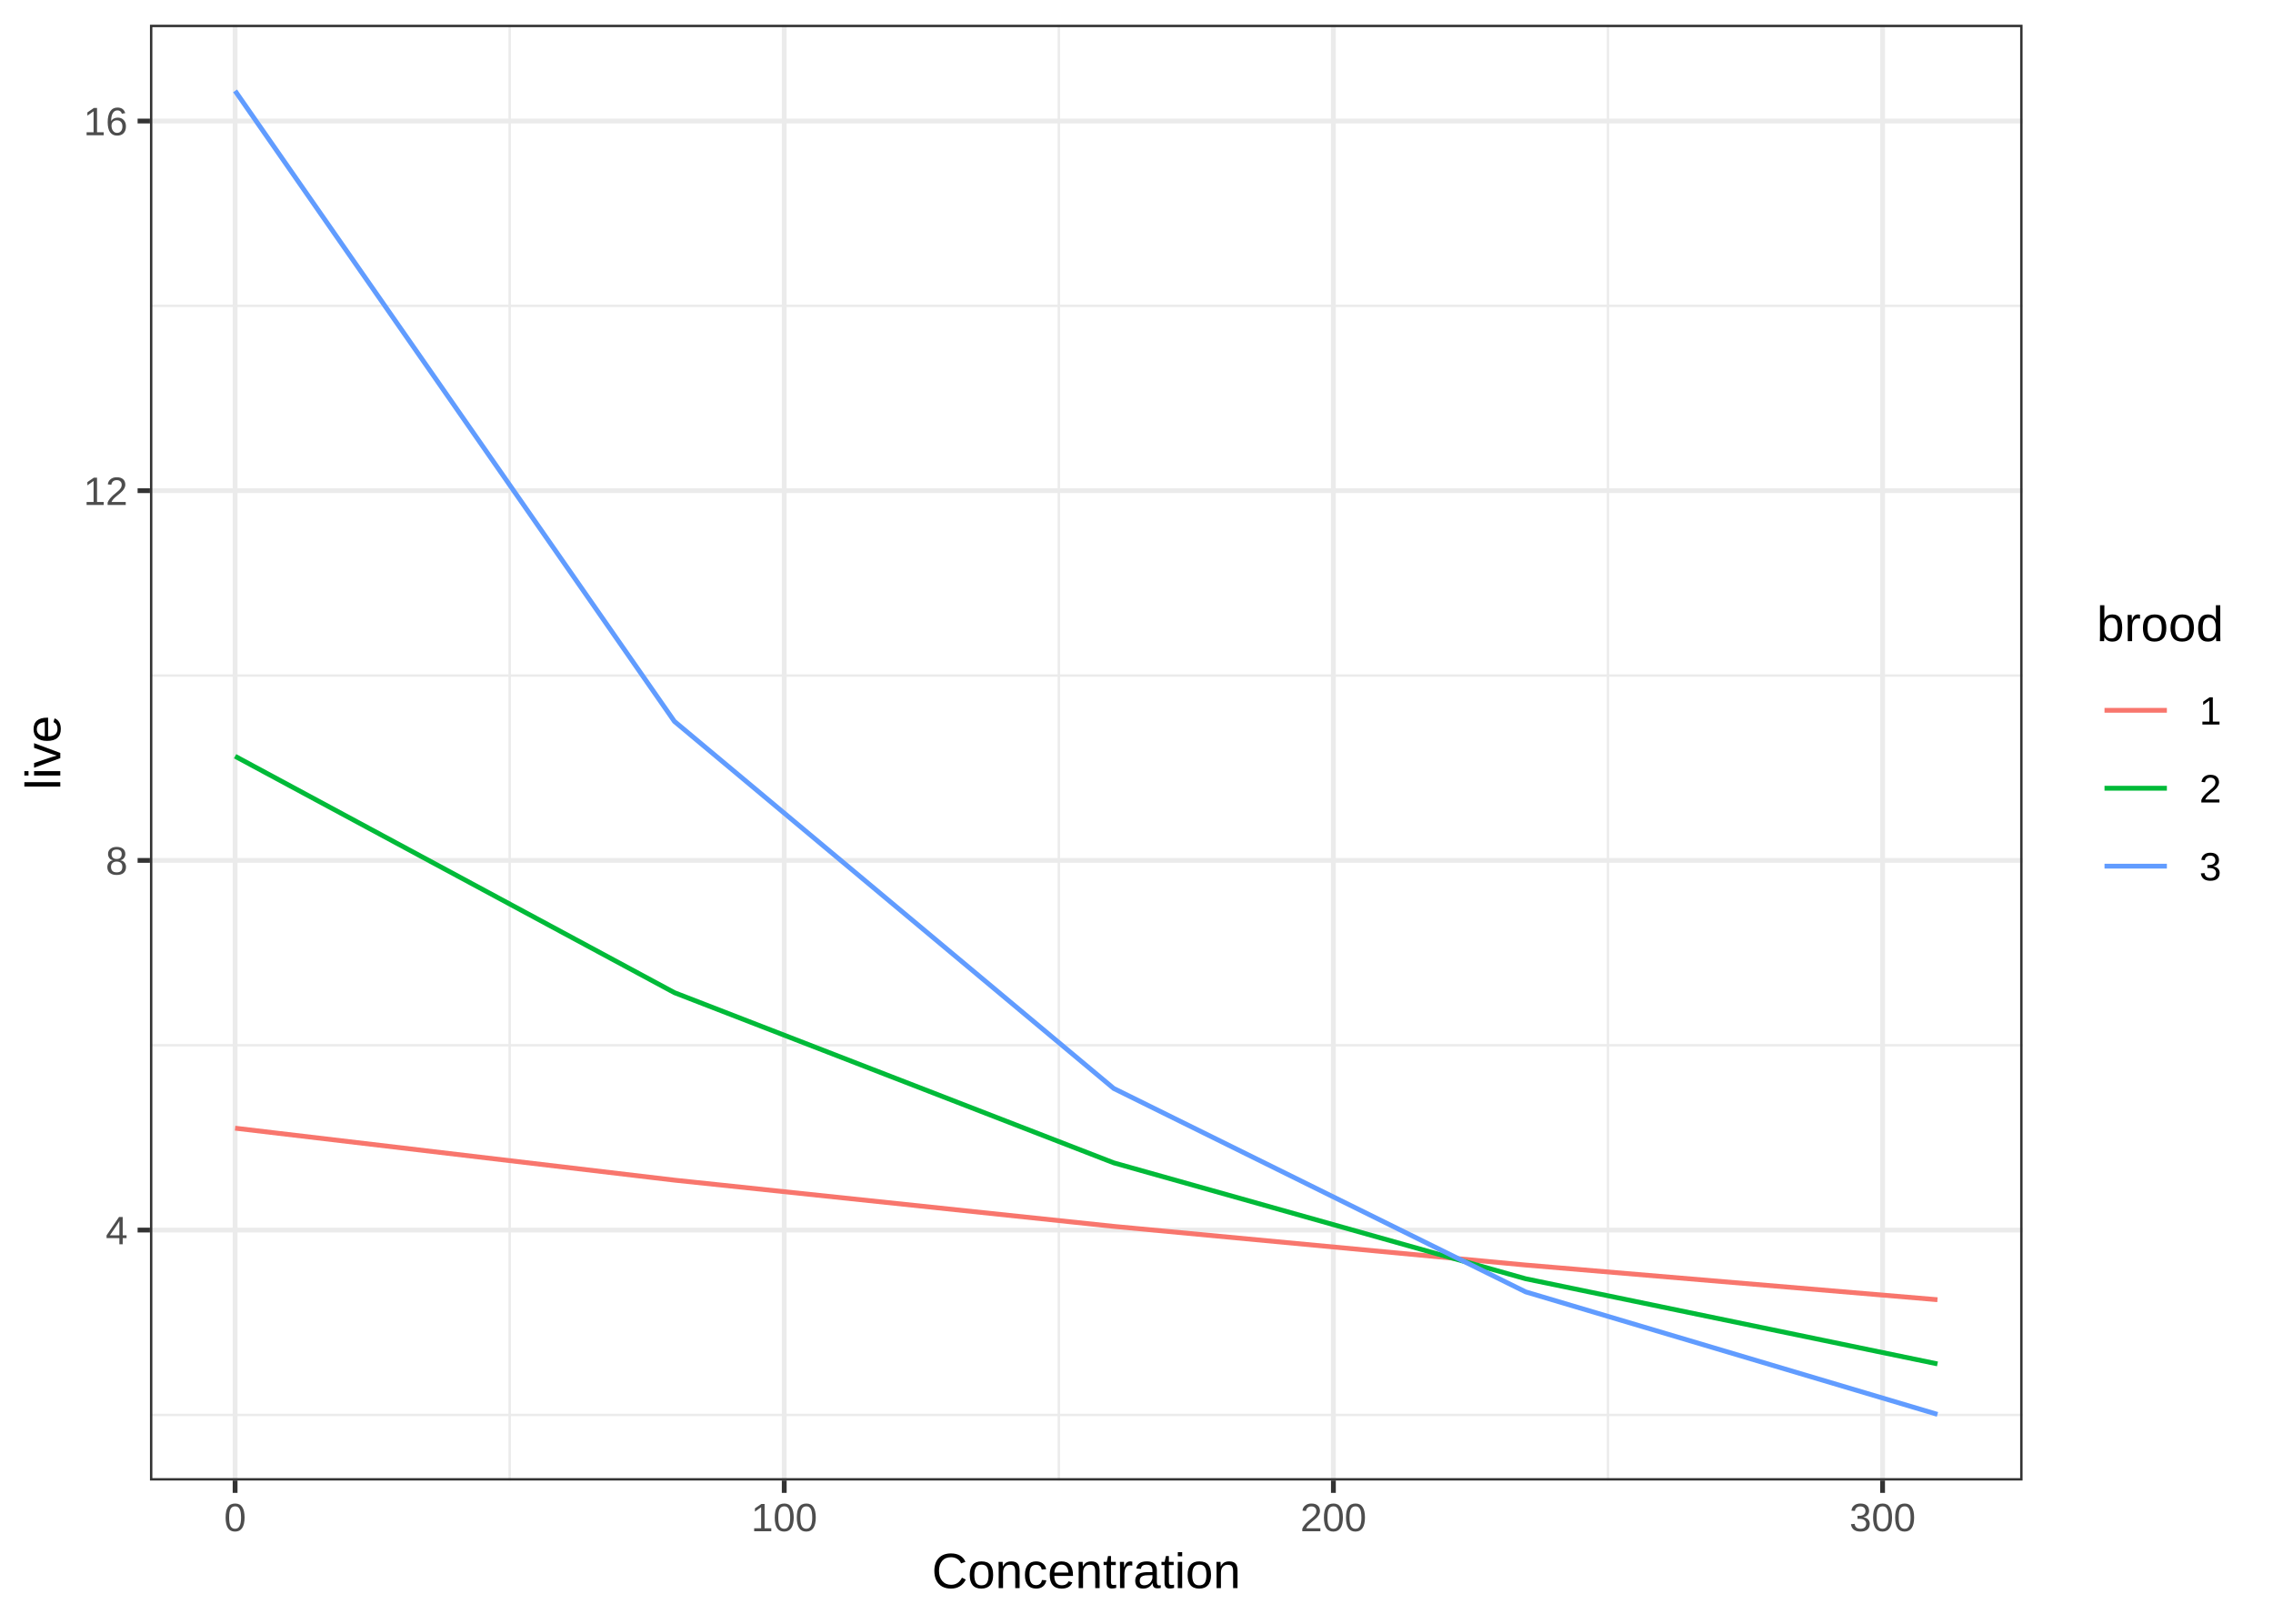
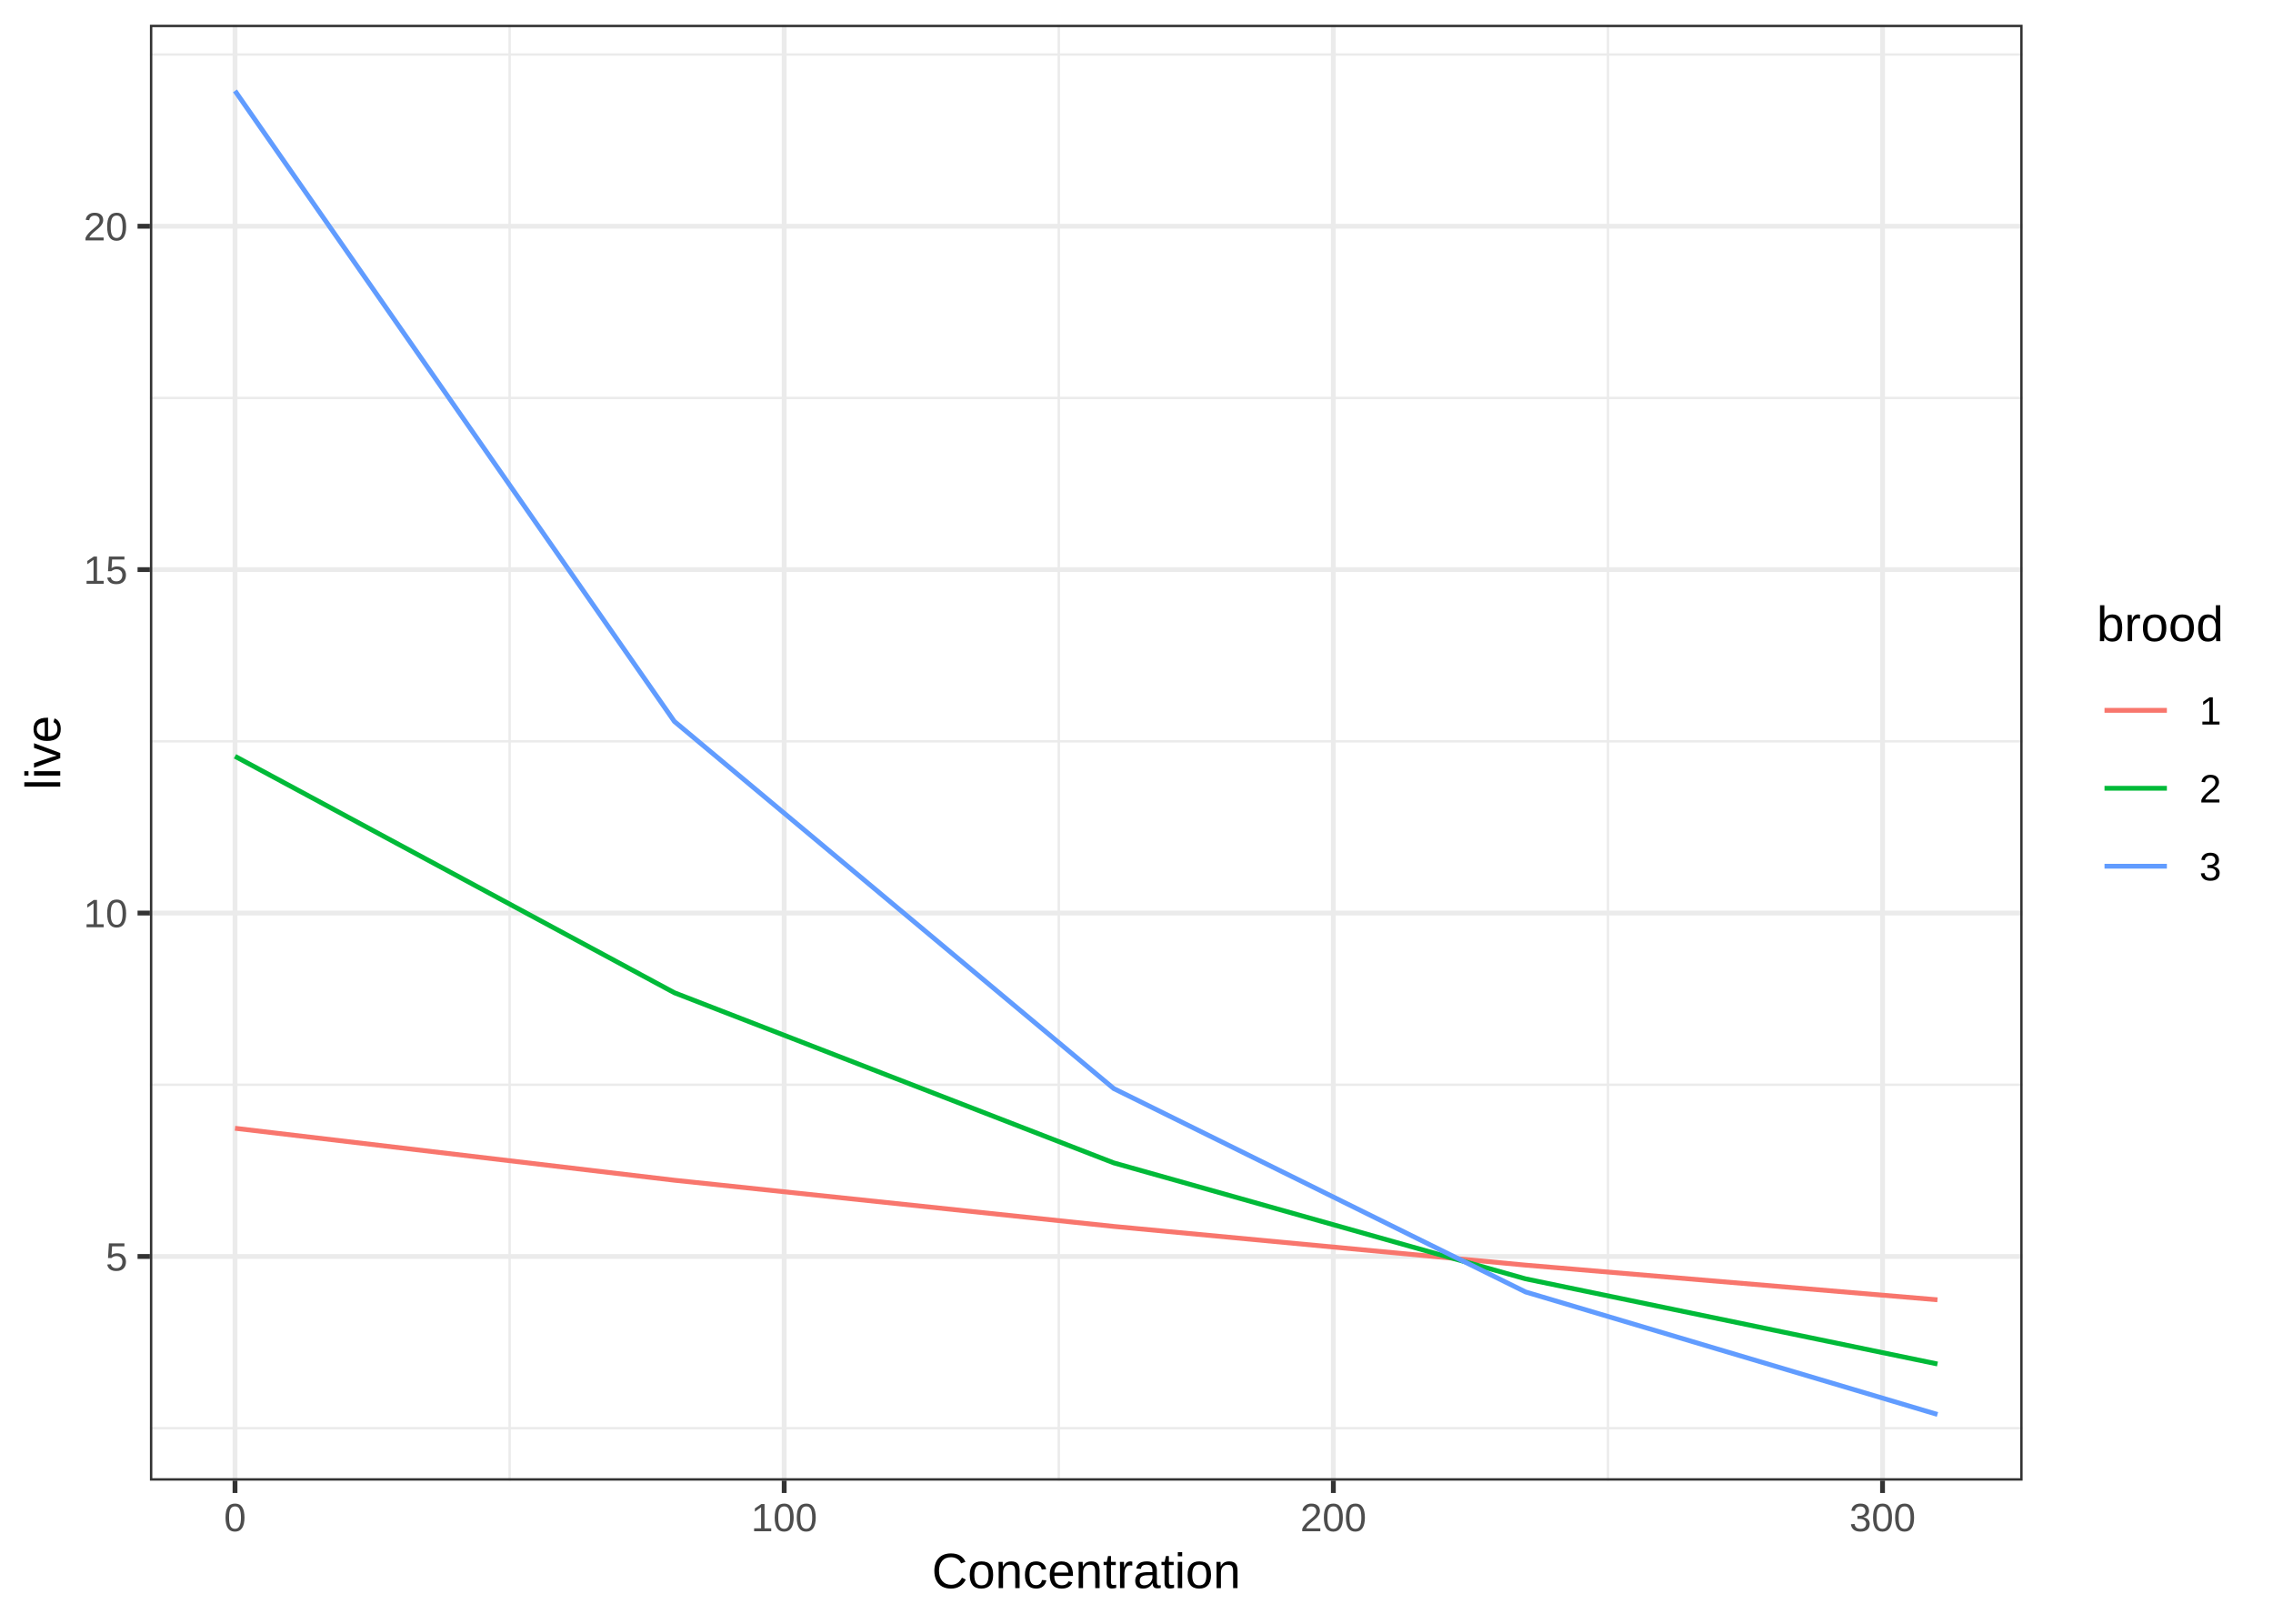
<svg xmlns="http://www.w3.org/2000/svg" class="svglite" width="504.00pt" height="360.00pt" viewBox="0 0 504.00 360.00">
  <defs>
    <style type="text/css">
    .svglite line, .svglite polyline, .svglite polygon, .svglite path, .svglite rect, .svglite circle {
      fill: none;
      stroke: #000000;
      stroke-linecap: round;
      stroke-linejoin: round;
      stroke-miterlimit: 10.00;
    }
    .svglite text {
      white-space: pre;
    }
  </style>
  </defs>
  <rect width="100%" height="100%" style="stroke: none; fill: #FFFFFF;" />
  <defs>
    <clipPath id="cpMC4wMHw1MDQuMDB8MC4wMHwzNjAuMDA=">
      <rect x="0.00" y="0.00" width="504.00" height="360.00" />
    </clipPath>
  </defs>
  <g clip-path="url(#cpMC4wMHw1MDQuMDB8MC4wMHwzNjAuMDA=)">
    <rect x="0" y="0.00" width="504.00" height="360.00" style="stroke-width: 1.07; stroke: #FFFFFF; fill: #FFFFFF;" />
  </g>
  <defs>
-     <clipPath id="cpMzMuMjV8NDQ4LjQ4fDUuNDh8MzI4LjI1">
-       <rect x="33.25" y="5.48" width="415.22" height="322.77" />
+     <clipPath id="cpMzMuMjR8NDQ4LjQ4fDUuNDh8MzI4LjI3">
+       <rect x="33.24" y="5.48" width="415.24" height="322.79" />
    </clipPath>
  </defs>
-   <g clip-path="url(#cpMzMuMjV8NDQ4LjQ4fDUuNDh8MzI4LjI1)">
-     <rect x="33.25" y="5.48" width="415.22" height="322.77" style="stroke-width: 1.07; stroke: none; fill: #FFFFFF;" />
-     <polyline points="33.25,313.70 448.48,313.70 " style="stroke-width: 0.53; stroke: #EBEBEB; stroke-linecap: butt;" />
-     <polyline points="33.25,231.74 448.48,231.74 " style="stroke-width: 0.53; stroke: #EBEBEB; stroke-linecap: butt;" />
-     <polyline points="33.25,149.78 448.48,149.78 " style="stroke-width: 0.53; stroke: #EBEBEB; stroke-linecap: butt;" />
-     <polyline points="33.25,67.81 448.48,67.81 " style="stroke-width: 0.53; stroke: #EBEBEB; stroke-linecap: butt;" />
-     <polyline points="113.01,328.25 113.01,5.48 " style="stroke-width: 0.53; stroke: #EBEBEB; stroke-linecap: butt;" />
-     <polyline points="234.78,328.25 234.78,5.48 " style="stroke-width: 0.53; stroke: #EBEBEB; stroke-linecap: butt;" />
-     <polyline points="356.54,328.25 356.54,5.48 " style="stroke-width: 0.53; stroke: #EBEBEB; stroke-linecap: butt;" />
-     <polyline points="33.25,272.72 448.48,272.72 " style="stroke-width: 1.07; stroke: #EBEBEB; stroke-linecap: butt;" />
-     <polyline points="33.25,190.76 448.48,190.76 " style="stroke-width: 1.07; stroke: #EBEBEB; stroke-linecap: butt;" />
-     <polyline points="33.25,108.79 448.48,108.79 " style="stroke-width: 1.07; stroke: #EBEBEB; stroke-linecap: butt;" />
-     <polyline points="33.25,26.83 448.48,26.83 " style="stroke-width: 1.07; stroke: #EBEBEB; stroke-linecap: butt;" />
-     <polyline points="52.13,328.25 52.13,5.48 " style="stroke-width: 1.07; stroke: #EBEBEB; stroke-linecap: butt;" />
-     <polyline points="173.89,328.25 173.89,5.48 " style="stroke-width: 1.07; stroke: #EBEBEB; stroke-linecap: butt;" />
-     <polyline points="295.66,328.25 295.66,5.48 " style="stroke-width: 1.07; stroke: #EBEBEB; stroke-linecap: butt;" />
-     <polyline points="417.43,328.25 417.43,5.48 " style="stroke-width: 1.07; stroke: #EBEBEB; stroke-linecap: butt;" />
-     <polyline points="52.13,250.13 149.54,261.65 246.95,271.90 338.28,280.47 429.60,288.16 " style="stroke-width: 1.07; stroke: #F8766D; stroke-linecap: butt;" />
-     <polyline points="52.13,167.67 149.54,220.08 246.95,257.81 338.28,283.51 429.60,302.39 " style="stroke-width: 1.07; stroke: #00BA38; stroke-linecap: butt;" />
-     <polyline points="52.13,20.15 149.54,159.94 246.95,241.32 338.28,286.42 429.60,313.58 " style="stroke-width: 1.07; stroke: #619CFF; stroke-linecap: butt;" />
-     <rect x="33.25" y="5.48" width="415.22" height="322.77" style="stroke-width: 1.07; stroke: #333333;" />
+   <g clip-path="url(#cpMzMuMjR8NDQ4LjQ4fDUuNDh8MzI4LjI3)">
+     <rect x="33.24" y="5.48" width="415.24" height="322.79" style="stroke-width: 1.07; stroke: none; fill: #FFFFFF;" />
+     <polyline points="33.24,316.64 448.48,316.64 " style="stroke-width: 0.53; stroke: #EBEBEB; stroke-linecap: butt;" />
+     <polyline points="33.24,240.50 448.48,240.50 " style="stroke-width: 0.53; stroke: #EBEBEB; stroke-linecap: butt;" />
+     <polyline points="33.24,164.36 448.48,164.36 " style="stroke-width: 0.53; stroke: #EBEBEB; stroke-linecap: butt;" />
+     <polyline points="33.24,88.23 448.48,88.23 " style="stroke-width: 0.53; stroke: #EBEBEB; stroke-linecap: butt;" />
+     <polyline points="33.24,12.09 448.48,12.09 " style="stroke-width: 0.53; stroke: #EBEBEB; stroke-linecap: butt;" />
+     <polyline points="113.00,328.27 113.00,5.48 " style="stroke-width: 0.53; stroke: #EBEBEB; stroke-linecap: butt;" />
+     <polyline points="234.77,328.27 234.77,5.48 " style="stroke-width: 0.53; stroke: #EBEBEB; stroke-linecap: butt;" />
+     <polyline points="356.54,328.27 356.54,5.48 " style="stroke-width: 0.53; stroke: #EBEBEB; stroke-linecap: butt;" />
+     <polyline points="33.24,278.57 448.48,278.57 " style="stroke-width: 1.07; stroke: #EBEBEB; stroke-linecap: butt;" />
+     <polyline points="33.24,202.43 448.48,202.43 " style="stroke-width: 1.07; stroke: #EBEBEB; stroke-linecap: butt;" />
+     <polyline points="33.24,126.29 448.48,126.29 " style="stroke-width: 1.07; stroke: #EBEBEB; stroke-linecap: butt;" />
+     <polyline points="33.24,50.16 448.48,50.16 " style="stroke-width: 1.07; stroke: #EBEBEB; stroke-linecap: butt;" />
+     <polyline points="52.11,328.27 52.11,5.48 " style="stroke-width: 1.07; stroke: #EBEBEB; stroke-linecap: butt;" />
+     <polyline points="173.88,328.27 173.88,5.48 " style="stroke-width: 1.07; stroke: #EBEBEB; stroke-linecap: butt;" />
+     <polyline points="295.65,328.27 295.65,5.48 " style="stroke-width: 1.07; stroke: #EBEBEB; stroke-linecap: butt;" />
+     <polyline points="417.42,328.27 417.42,5.48 " style="stroke-width: 1.07; stroke: #EBEBEB; stroke-linecap: butt;" />
+     <polyline points="52.11,250.15 149.53,261.67 246.95,271.91 338.27,280.49 429.60,288.18 " style="stroke-width: 1.07; stroke: #F8766D; stroke-linecap: butt;" />
+     <polyline points="52.11,167.68 149.53,220.10 246.95,257.82 338.27,283.53 429.60,302.41 " style="stroke-width: 1.07; stroke: #00BA38; stroke-linecap: butt;" />
+     <polyline points="52.11,20.15 149.53,159.95 246.95,241.34 338.27,286.44 429.60,313.60 " style="stroke-width: 1.07; stroke: #619CFF; stroke-linecap: butt;" />
+     <rect x="33.24" y="5.48" width="415.24" height="322.79" style="stroke-width: 1.07; stroke: #333333;" />
  </g>
  <g clip-path="url(#cpMC4wMHw1MDQuMDB8MC4wMHwzNjAuMDA=)">
-     <text x="28.32" y="275.87" text-anchor="end" style="font-size: 8.80px;fill: #4D4D4D; font-family: &quot;Arial&quot;;" textLength="4.90px" lengthAdjust="spacingAndGlyphs">4</text>
-     <text x="28.32" y="193.91" text-anchor="end" style="font-size: 8.80px;fill: #4D4D4D; font-family: &quot;Arial&quot;;" textLength="4.90px" lengthAdjust="spacingAndGlyphs">8</text>
-     <text x="28.32" y="111.95" text-anchor="end" style="font-size: 8.80px;fill: #4D4D4D; font-family: &quot;Arial&quot;;" textLength="9.79px" lengthAdjust="spacingAndGlyphs">12</text>
-     <text x="28.32" y="29.99" text-anchor="end" style="font-size: 8.80px;fill: #4D4D4D; font-family: &quot;Arial&quot;;" textLength="9.79px" lengthAdjust="spacingAndGlyphs">16</text>
-     <polyline points="30.51,272.72 33.25,272.72 " style="stroke-width: 1.07; stroke: #333333; stroke-linecap: butt;" />
-     <polyline points="30.51,190.76 33.25,190.76 " style="stroke-width: 1.07; stroke: #333333; stroke-linecap: butt;" />
-     <polyline points="30.51,108.79 33.25,108.79 " style="stroke-width: 1.07; stroke: #333333; stroke-linecap: butt;" />
-     <polyline points="30.51,26.83 33.25,26.83 " style="stroke-width: 1.07; stroke: #333333; stroke-linecap: butt;" />
-     <polyline points="52.13,330.99 52.13,328.25 " style="stroke-width: 1.07; stroke: #333333; stroke-linecap: butt;" />
-     <polyline points="173.89,330.99 173.89,328.25 " style="stroke-width: 1.07; stroke: #333333; stroke-linecap: butt;" />
-     <polyline points="295.66,330.99 295.66,328.25 " style="stroke-width: 1.07; stroke: #333333; stroke-linecap: butt;" />
-     <polyline points="417.43,330.99 417.43,328.25 " style="stroke-width: 1.07; stroke: #333333; stroke-linecap: butt;" />
-     <text x="52.13" y="339.49" text-anchor="middle" style="font-size: 8.80px;fill: #4D4D4D; font-family: &quot;Arial&quot;;" textLength="4.90px" lengthAdjust="spacingAndGlyphs">0</text>
-     <text x="173.89" y="339.49" text-anchor="middle" style="font-size: 8.80px;fill: #4D4D4D; font-family: &quot;Arial&quot;;" textLength="14.69px" lengthAdjust="spacingAndGlyphs">100</text>
-     <text x="295.66" y="339.49" text-anchor="middle" style="font-size: 8.80px;fill: #4D4D4D; font-family: &quot;Arial&quot;;" textLength="14.69px" lengthAdjust="spacingAndGlyphs">200</text>
-     <text x="417.43" y="339.49" text-anchor="middle" style="font-size: 8.80px;fill: #4D4D4D; font-family: &quot;Arial&quot;;" textLength="14.69px" lengthAdjust="spacingAndGlyphs">300</text>
-     <text x="240.86" y="352.10" text-anchor="middle" style="font-size: 11.00px; font-family: &quot;Arial&quot;;" textLength="68.49px" lengthAdjust="spacingAndGlyphs">Concentration</text>
-     <text transform="translate(13.37,166.87) rotate(-90)" text-anchor="middle" style="font-size: 11.00px; font-family: &quot;Arial&quot;;" textLength="16.50px" lengthAdjust="spacingAndGlyphs">live</text>
-     <rect x="459.43" y="127.57" width="39.09" height="78.60" style="stroke-width: 1.07; stroke: none; fill: #FFFFFF;" />
+     <text x="28.31" y="281.72" text-anchor="end" style="font-size: 8.80px;fill: #4D4D4D; font-family: &quot;Arial&quot;;" textLength="4.90px" lengthAdjust="spacingAndGlyphs">5</text>
+     <text x="28.31" y="205.58" text-anchor="end" style="font-size: 8.80px;fill: #4D4D4D; font-family: &quot;Arial&quot;;" textLength="9.79px" lengthAdjust="spacingAndGlyphs">10</text>
+     <text x="28.31" y="129.44" text-anchor="end" style="font-size: 8.80px;fill: #4D4D4D; font-family: &quot;Arial&quot;;" textLength="9.79px" lengthAdjust="spacingAndGlyphs">15</text>
+     <text x="28.31" y="53.31" text-anchor="end" style="font-size: 8.80px;fill: #4D4D4D; font-family: &quot;Arial&quot;;" textLength="9.79px" lengthAdjust="spacingAndGlyphs">20</text>
+     <polyline points="30.50,278.57 33.24,278.57 " style="stroke-width: 1.07; stroke: #333333; stroke-linecap: butt;" />
+     <polyline points="30.50,202.43 33.24,202.43 " style="stroke-width: 1.07; stroke: #333333; stroke-linecap: butt;" />
+     <polyline points="30.50,126.29 33.24,126.29 " style="stroke-width: 1.07; stroke: #333333; stroke-linecap: butt;" />
+     <polyline points="30.50,50.16 33.24,50.16 " style="stroke-width: 1.07; stroke: #333333; stroke-linecap: butt;" />
+     <polyline points="52.11,331.01 52.11,328.27 " style="stroke-width: 1.07; stroke: #333333; stroke-linecap: butt;" />
+     <polyline points="173.88,331.01 173.88,328.27 " style="stroke-width: 1.07; stroke: #333333; stroke-linecap: butt;" />
+     <polyline points="295.65,331.01 295.65,328.27 " style="stroke-width: 1.07; stroke: #333333; stroke-linecap: butt;" />
+     <polyline points="417.42,331.01 417.42,328.27 " style="stroke-width: 1.07; stroke: #333333; stroke-linecap: butt;" />
+     <text x="52.11" y="339.50" text-anchor="middle" style="font-size: 8.80px;fill: #4D4D4D; font-family: &quot;Arial&quot;;" textLength="4.90px" lengthAdjust="spacingAndGlyphs">0</text>
+     <text x="173.88" y="339.50" text-anchor="middle" style="font-size: 8.80px;fill: #4D4D4D; font-family: &quot;Arial&quot;;" textLength="14.69px" lengthAdjust="spacingAndGlyphs">100</text>
+     <text x="295.65" y="339.50" text-anchor="middle" style="font-size: 8.80px;fill: #4D4D4D; font-family: &quot;Arial&quot;;" textLength="14.69px" lengthAdjust="spacingAndGlyphs">200</text>
+     <text x="417.42" y="339.50" text-anchor="middle" style="font-size: 8.80px;fill: #4D4D4D; font-family: &quot;Arial&quot;;" textLength="14.69px" lengthAdjust="spacingAndGlyphs">300</text>
+     <text x="240.86" y="352.10" text-anchor="middle" style="font-size: 11.00px; font-family: &quot;Arial&quot;;" textLength="68.51px" lengthAdjust="spacingAndGlyphs">Concentration</text>
+     <text transform="translate(13.36,166.88) rotate(-90)" text-anchor="middle" style="font-size: 11.00px; font-family: &quot;Arial&quot;;" textLength="16.50px" lengthAdjust="spacingAndGlyphs">live</text>
+     <rect x="459.43" y="127.58" width="39.09" height="78.60" style="stroke-width: 1.07; stroke: none; fill: #FFFFFF;" />
    <text x="464.91" y="142.15" style="font-size: 11.00px; font-family: &quot;Arial&quot;;" textLength="28.14px" lengthAdjust="spacingAndGlyphs">brood</text>
-     <rect x="464.91" y="148.84" width="17.28" height="17.28" style="stroke-width: 1.07; stroke: none; fill: #FFFFFF;" />
-     <line x1="466.64" y1="157.48" x2="480.47" y2="157.48" style="stroke-width: 1.07; stroke: #F8766D; stroke-linecap: butt;" />
-     <rect x="464.91" y="166.12" width="17.28" height="17.28" style="stroke-width: 1.07; stroke: none; fill: #FFFFFF;" />
-     <line x1="466.64" y1="174.76" x2="480.47" y2="174.76" style="stroke-width: 1.07; stroke: #00BA38; stroke-linecap: butt;" />
-     <rect x="464.91" y="183.40" width="17.28" height="17.28" style="stroke-width: 1.07; stroke: none; fill: #FFFFFF;" />
-     <line x1="466.64" y1="192.04" x2="480.47" y2="192.04" style="stroke-width: 1.07; stroke: #619CFF; stroke-linecap: butt;" />
+     <rect x="464.91" y="148.85" width="17.28" height="17.28" style="stroke-width: 1.07; stroke: none; fill: #FFFFFF;" />
+     <line x1="466.64" y1="157.49" x2="480.47" y2="157.49" style="stroke-width: 1.07; stroke: #F8766D; stroke-linecap: butt;" />
+     <rect x="464.91" y="166.13" width="17.28" height="17.28" style="stroke-width: 1.07; stroke: none; fill: #FFFFFF;" />
+     <line x1="466.64" y1="174.77" x2="480.47" y2="174.77" style="stroke-width: 1.07; stroke: #00BA38; stroke-linecap: butt;" />
+     <rect x="464.91" y="183.41" width="17.28" height="17.28" style="stroke-width: 1.07; stroke: none; fill: #FFFFFF;" />
+     <line x1="466.64" y1="192.05" x2="480.47" y2="192.05" style="stroke-width: 1.07; stroke: #619CFF; stroke-linecap: butt;" />
    <text x="487.67" y="160.64" style="font-size: 8.80px; font-family: &quot;Arial&quot;;" textLength="4.90px" lengthAdjust="spacingAndGlyphs">1</text>
    <text x="487.67" y="177.92" style="font-size: 8.80px; font-family: &quot;Arial&quot;;" textLength="4.90px" lengthAdjust="spacingAndGlyphs">2</text>
    <text x="487.67" y="195.20" style="font-size: 8.80px; font-family: &quot;Arial&quot;;" textLength="4.90px" lengthAdjust="spacingAndGlyphs">3</text>
  </g>
</svg>
